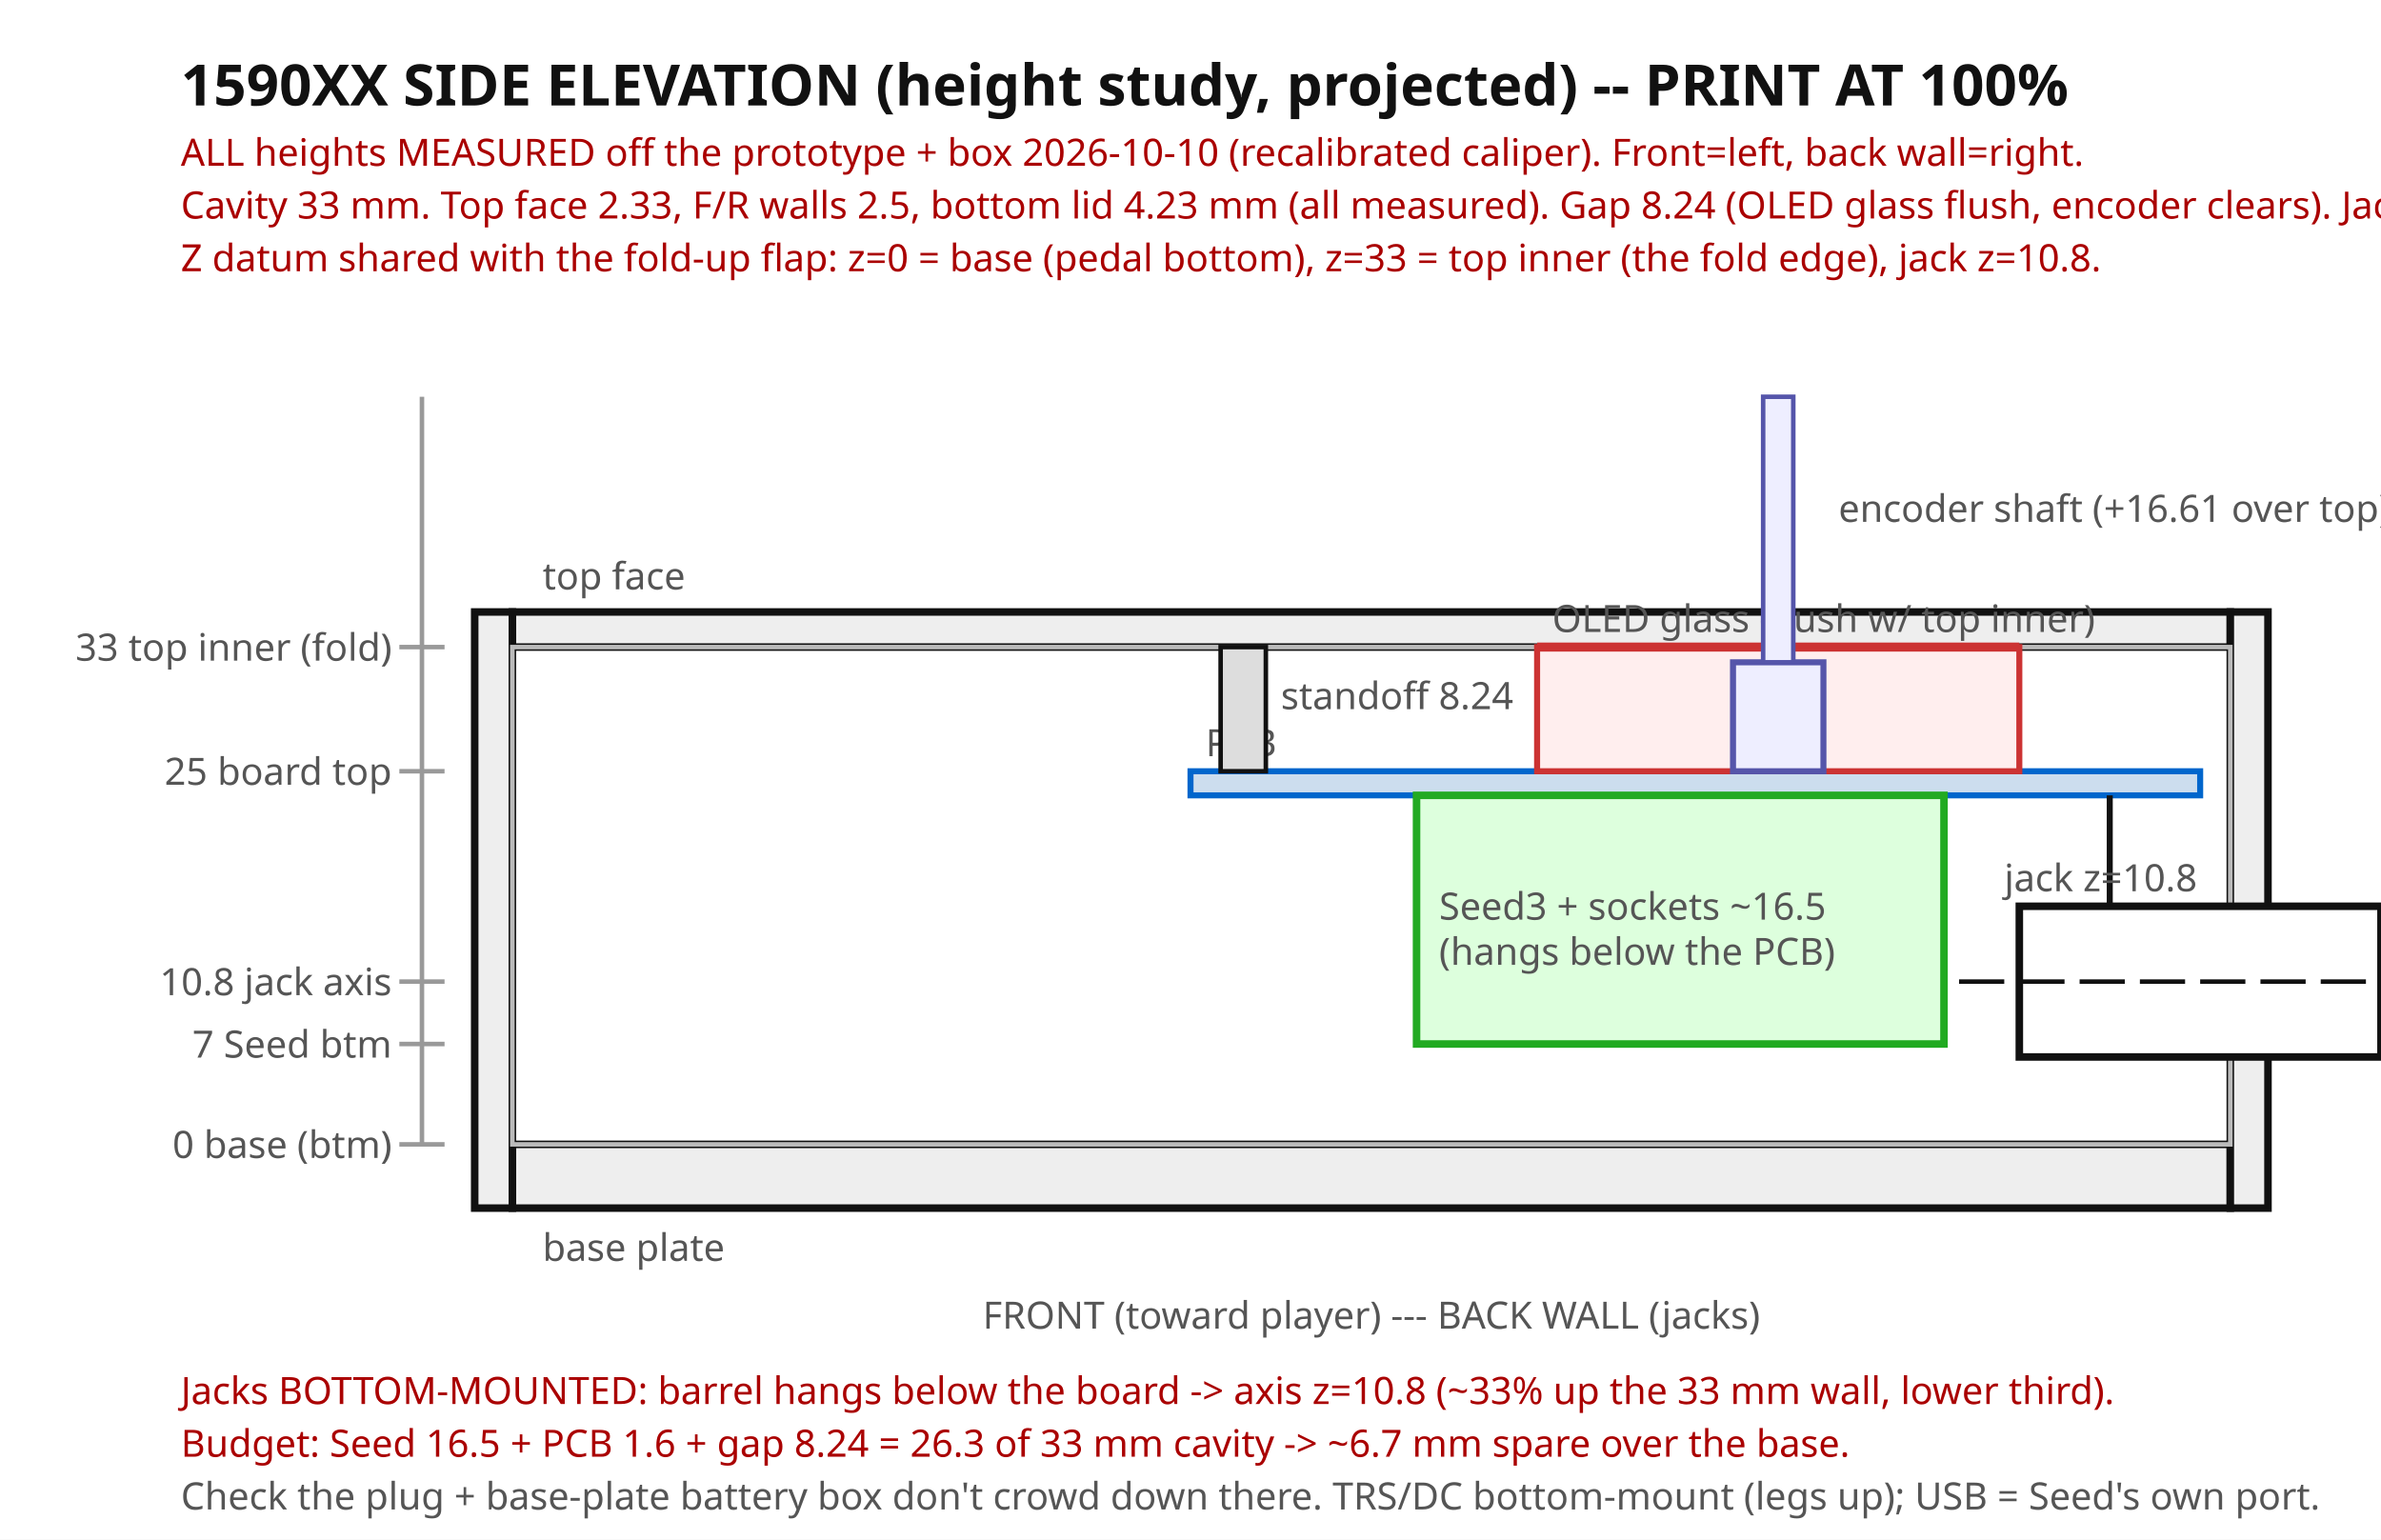
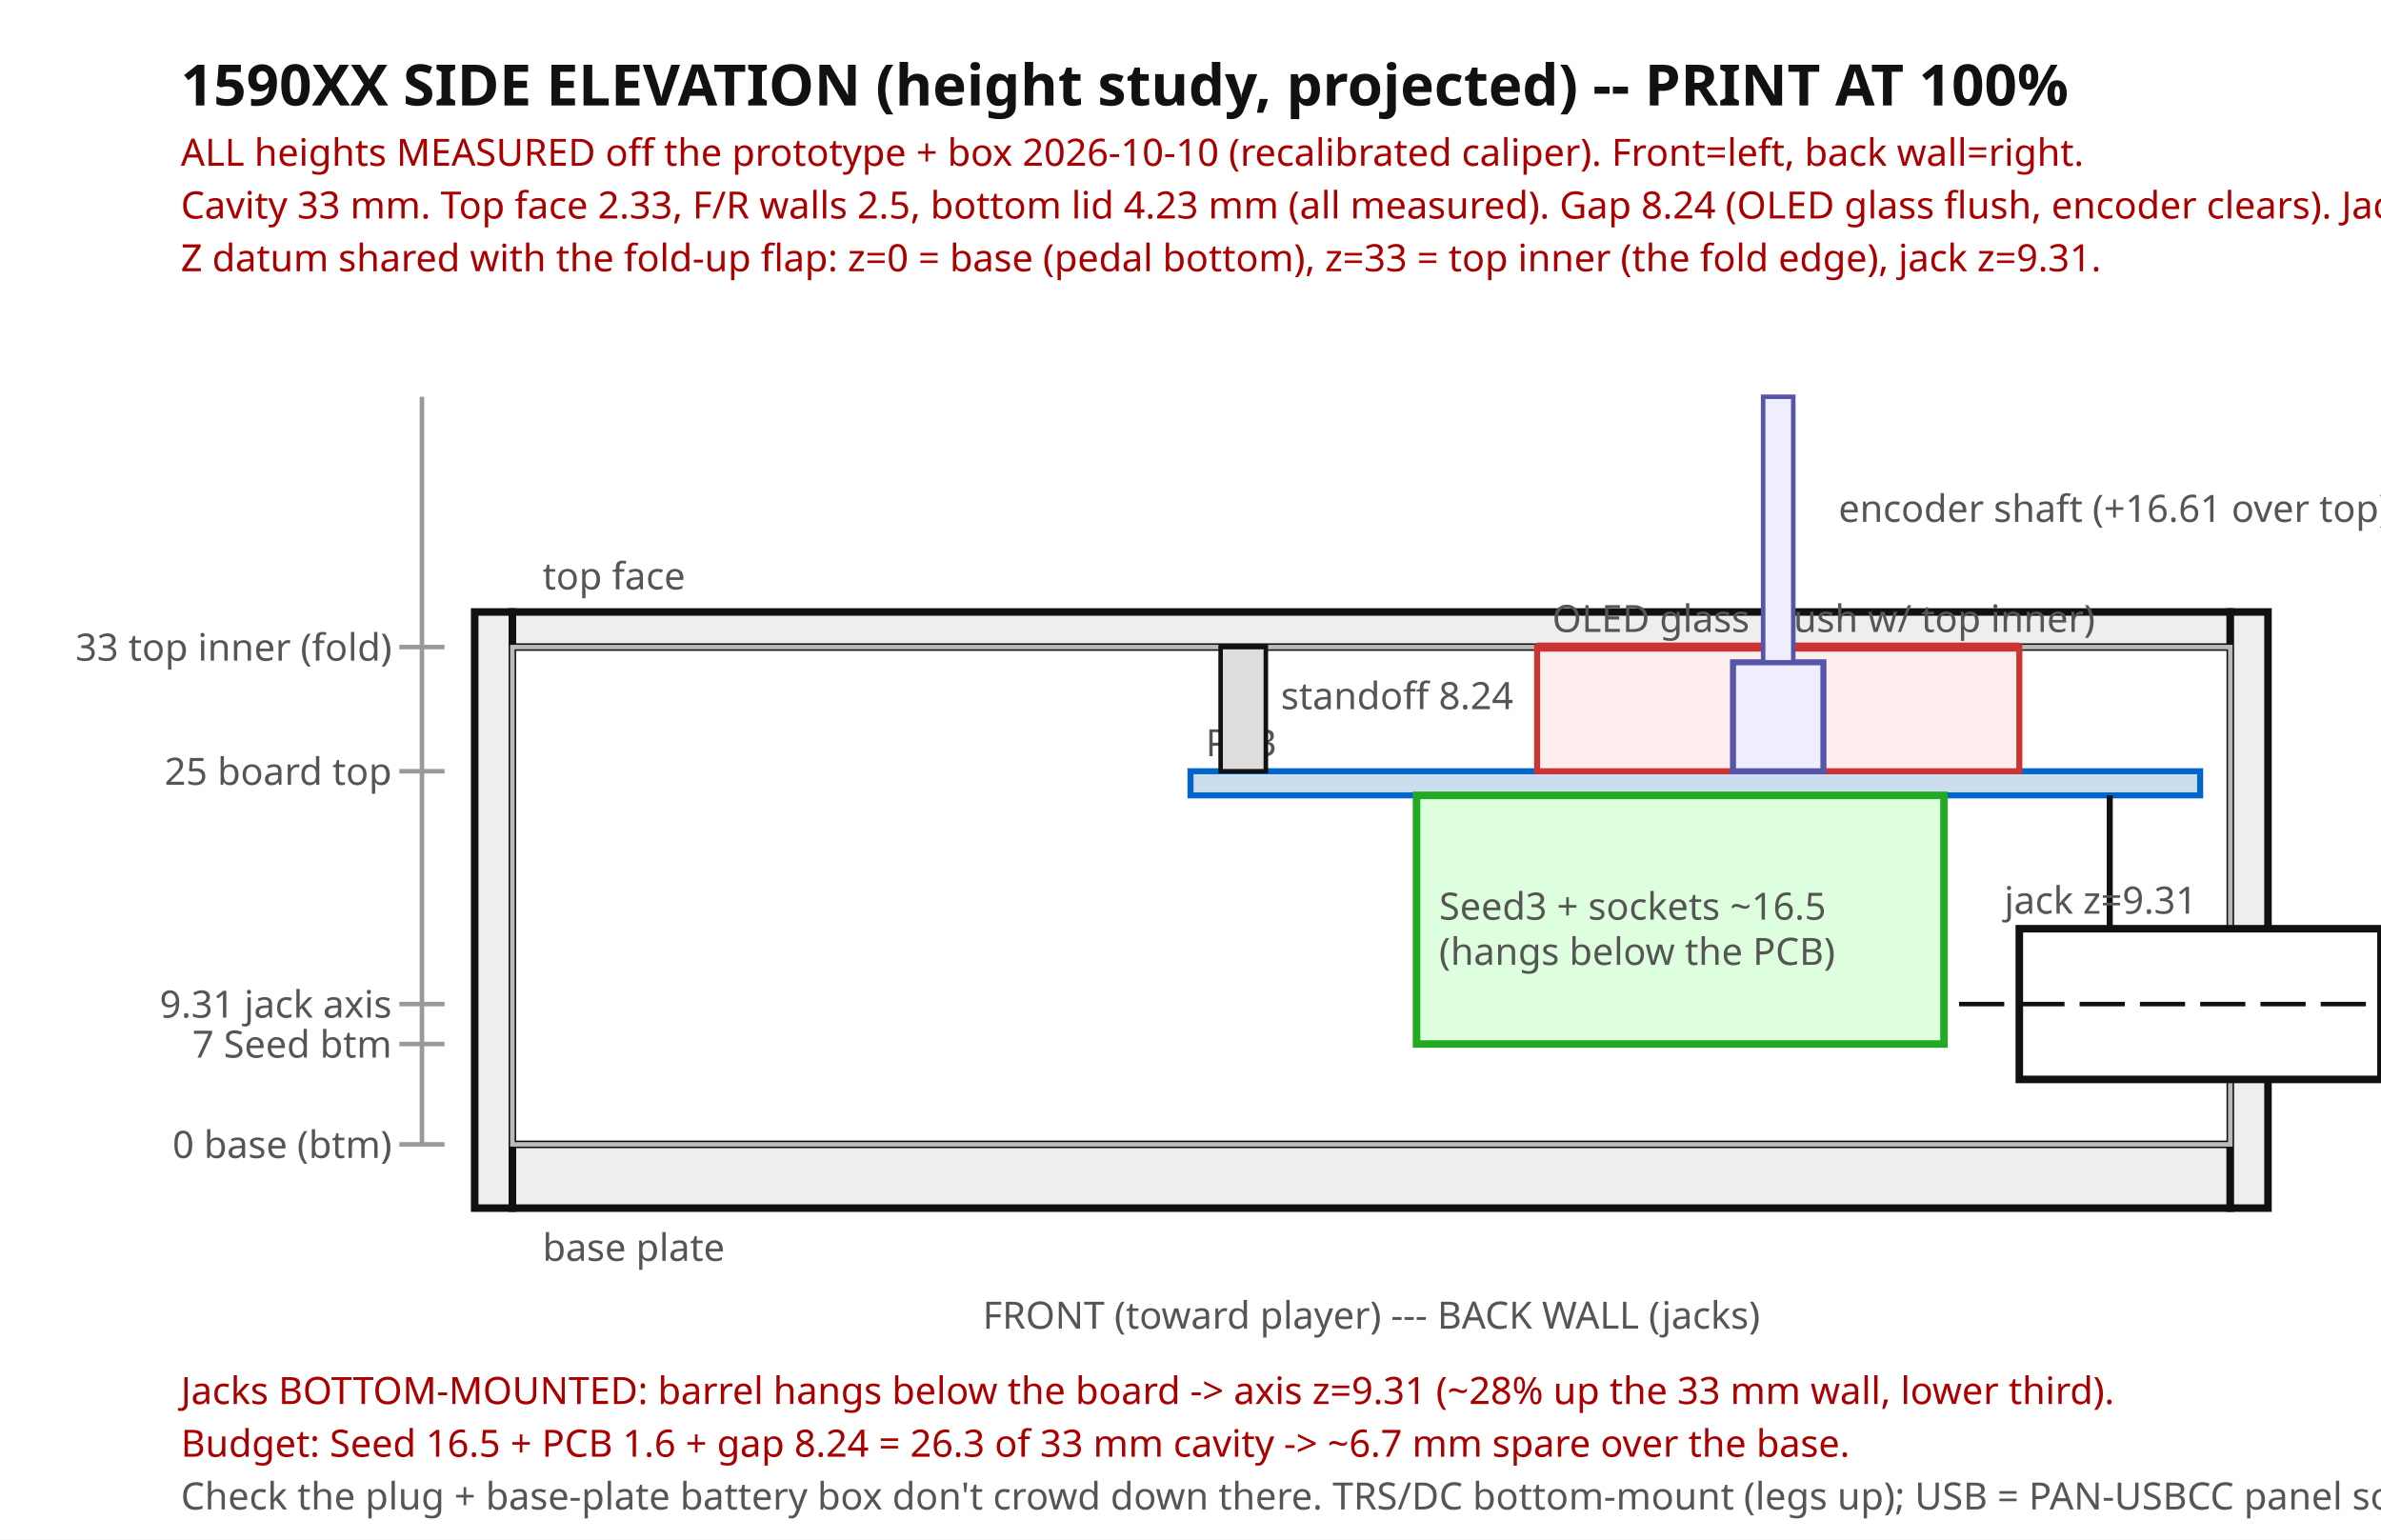
<svg xmlns="http://www.w3.org/2000/svg" width="158.0mm" height="102.17mm" viewBox="0 0 158.0 102.17">
  <style>text{font-family:sans-serif;fill:#111}.lbl{font-size:3px}.dim{font-size:2.5px;fill:#555}.ttl{font-size:3.8px;font-weight:bold}.note{font-size:2.5px;fill:#a00}</style>
  <rect x="0" y="0" width="158.0" height="102.17" fill="#fff" />
  <text x="12.00" y="7.00" class="ttl" text-anchor="start">1590XX SIDE ELEVATION (height study, projected) -- PRINT AT 100%</text>
  <text x="12.00" y="11.00" class="note" text-anchor="start">ALL heights MEASURED off the prototype + box 2026-10-10 (recalibrated caliper). Front=left, back wall=right.</text>
-   <text x="12.00" y="14.50" class="note" text-anchor="start">Cavity 33 mm. Top face 2.33, F/R walls 2.5, bottom lid 4.23 mm (all measured). Gap 8.24 (OLED glass flush, encoder clears). Jack axis 13.99 below the board.</text>
-   <text x="12.00" y="18.00" class="note" text-anchor="start">Z datum shared with the fold-up flap: z=0 = base (pedal bottom), z=33 = top inner (the fold edge), jack z=10.8.</text>
+   <text x="12.00" y="14.50" class="note" text-anchor="start">Cavity 33 mm. Top face 2.33, F/R walls 2.5, bottom lid 4.23 mm (all measured). Gap 8.24 (OLED glass flush, encoder clears). Jack axis 15.45 below the board.</text>
+   <text x="12.00" y="18.00" class="note" text-anchor="start">Z datum shared with the fold-up flap: z=0 = base (pedal bottom), z=33 = top inner (the fold edge), jack z=9.31.</text>
  <rect x="34.00" y="75.94" width="114.00" height="4.23" fill="#eee" stroke="#111" stroke-width="0.5" />
  <rect x="34.00" y="40.61" width="114.00" height="2.33" fill="#eee" stroke="#111" stroke-width="0.5" />
  <rect x="148.00" y="40.61" width="2.50" height="39.56" fill="#eee" stroke="#111" stroke-width="0.5" />
  <rect x="31.50" y="40.61" width="2.50" height="39.56" fill="#eee" stroke="#111" stroke-width="0.5" />
  <rect x="34.00" y="42.94" width="114.00" height="33.00" fill="none" stroke="#bbb" stroke-width="0.3" />
  <text x="36.00" y="39.11" class="dim" text-anchor="start">top face</text>
  <text x="36.00" y="83.67" class="dim" text-anchor="start">base plate</text>
  <text x="91.00" y="88.17" class="dim" text-anchor="middle">FRONT (toward player)   ---   BACK WALL (jacks)</text>
  <rect x="79.00" y="51.18" width="67.00" height="1.60" fill="#cde" stroke="#06c" stroke-width="0.4" />
  <text x="80.00" y="50.18" class="dim" text-anchor="start">PCB</text>
  <rect x="81.00" y="42.94" width="3.00" height="8.24" fill="#ddd" stroke="#111" stroke-width="0.3" />
  <text x="85.00" y="47.06" class="dim" text-anchor="start">standoff 8.24</text>
  <rect x="94.00" y="52.78" width="35.00" height="16.50" fill="#dfd" stroke="#2a2" stroke-width="0.5" />
  <text x="95.50" y="61.03" class="dim" text-anchor="start">Seed3 + sockets ~16.5</text>
  <text x="95.50" y="64.03" class="dim" text-anchor="start">(hangs below the PCB)</text>
  <rect x="102.00" y="42.94" width="32.00" height="8.24" fill="#fee" stroke="#c33" stroke-width="0.4" />
  <line x1="102.00" y1="42.94" x2="134.00" y2="42.94" stroke="#c33" stroke-width="0.6" />
  <text x="103.00" y="41.94" class="dim" text-anchor="start">OLED glass (flush w/ top inner)</text>
  <rect x="115.00" y="43.95" width="6.00" height="7.23" fill="#eef" stroke="#55a" stroke-width="0.4" />
  <rect x="117.00" y="26.33" width="2.00" height="17.62" fill="#eef" stroke="#55a" stroke-width="0.3" />
  <text x="122.00" y="34.63" class="dim" text-anchor="start">encoder shaft (+16.61 over top)</text>
-   <line x1="140.00" y1="52.78" x2="140.00" y2="60.14" stroke="#111" stroke-width="0.4" />
-   <rect x="134.00" y="60.14" width="24.00" height="10.00" fill="#fff" stroke="#111" stroke-width="0.5" />
-   <line x1="130.00" y1="65.14" x2="159.00" y2="65.14" stroke="#111" stroke-width="0.3" stroke-dasharray="3 1" />
-   <text x="133.00" y="59.14" class="dim" text-anchor="start">jack z=10.8</text>
+   <line x1="140.00" y1="52.78" x2="140.00" y2="61.63" stroke="#111" stroke-width="0.4" />
+   <rect x="134.00" y="61.63" width="24.00" height="10.00" fill="#fff" stroke="#111" stroke-width="0.5" />
+   <line x1="130.00" y1="66.63" x2="159.00" y2="66.63" stroke="#111" stroke-width="0.3" stroke-dasharray="3 1" />
+   <text x="133.00" y="60.63" class="dim" text-anchor="start">jack z=9.31</text>
  <line x1="28.00" y1="75.94" x2="28.00" y2="26.33" stroke="#999" stroke-width="0.3" />
  <line x1="26.50" y1="75.94" x2="29.50" y2="75.94" stroke="#999" stroke-width="0.3" />
  <text x="26.00" y="76.84" class="dim" text-anchor="end">0 base (btm)</text>
  <line x1="26.50" y1="69.28" x2="29.50" y2="69.28" stroke="#999" stroke-width="0.3" />
  <text x="26.00" y="70.18" class="dim" text-anchor="end">7 Seed btm</text>
-   <line x1="26.50" y1="65.14" x2="29.50" y2="65.14" stroke="#999" stroke-width="0.3" />
-   <text x="26.00" y="66.04" class="dim" text-anchor="end">10.8 jack axis</text>
+   <line x1="26.50" y1="66.63" x2="29.50" y2="66.63" stroke="#999" stroke-width="0.3" />
+   <text x="26.00" y="67.53" class="dim" text-anchor="end">9.31 jack axis</text>
  <line x1="26.50" y1="51.18" x2="29.50" y2="51.18" stroke="#999" stroke-width="0.3" />
  <text x="26.00" y="52.08" class="dim" text-anchor="end">25 board top</text>
  <line x1="26.50" y1="42.94" x2="29.50" y2="42.94" stroke="#999" stroke-width="0.3" />
  <text x="26.00" y="43.84" class="dim" text-anchor="end">33 top inner (fold)</text>
-   <text x="12.00" y="93.17" class="note" text-anchor="start">Jacks BOTTOM-MOUNTED: barrel hangs below the board -&gt; axis z=10.8 (~33% up the 33 mm wall, lower third).</text>
+   <text x="12.00" y="93.17" class="note" text-anchor="start">Jacks BOTTOM-MOUNTED: barrel hangs below the board -&gt; axis z=9.31 (~28% up the 33 mm wall, lower third).</text>
  <text x="12.00" y="96.67" class="note" text-anchor="start">Budget: Seed 16.5 + PCB 1.6 + gap 8.24 = 26.3 of 33 mm cavity -&gt; ~6.7 mm spare over the base.</text>
-   <text x="12.00" y="100.17" class="dim" text-anchor="start">Check the plug + base-plate battery box don't crowd down there. TRS/DC bottom-mount (legs up); USB = Seed's own port.</text>
+   <text x="12.00" y="100.17" class="dim" text-anchor="start">Check the plug + base-plate battery box don't crowd down there. TRS/DC bottom-mount (legs up); USB = PAN-USBCC panel socket O12 @ z16, barrel 16.9 into the under-board space (Seed USB faces player-L, lead loops to it).</text>
  <line x1="12.00" y1="109.17" x2="112.00" y2="109.17" stroke="#111" stroke-width="0.4" />
  <line x1="12.00" y1="107.17" x2="12.00" y2="111.17" stroke="#111" stroke-width="0.3" />
  <line x1="22.00" y1="107.17" x2="22.00" y2="111.17" stroke="#111" stroke-width="0.3" />
  <line x1="32.00" y1="107.17" x2="32.00" y2="111.17" stroke="#111" stroke-width="0.3" />
  <line x1="42.00" y1="107.17" x2="42.00" y2="111.17" stroke="#111" stroke-width="0.3" />
  <line x1="52.00" y1="107.17" x2="52.00" y2="111.17" stroke="#111" stroke-width="0.3" />
  <line x1="62.00" y1="107.17" x2="62.00" y2="111.17" stroke="#111" stroke-width="0.3" />
  <line x1="72.00" y1="107.17" x2="72.00" y2="111.17" stroke="#111" stroke-width="0.3" />
  <line x1="82.00" y1="107.17" x2="82.00" y2="111.17" stroke="#111" stroke-width="0.3" />
  <line x1="92.00" y1="107.17" x2="92.00" y2="111.17" stroke="#111" stroke-width="0.3" />
  <line x1="102.00" y1="107.17" x2="102.00" y2="111.17" stroke="#111" stroke-width="0.3" />
  <line x1="112.00" y1="107.17" x2="112.00" y2="111.17" stroke="#111" stroke-width="0.3" />
  <text x="62.00" y="114.17" class="note" text-anchor="middle">this bar MUST measure 100.0 mm</text>
</svg>
